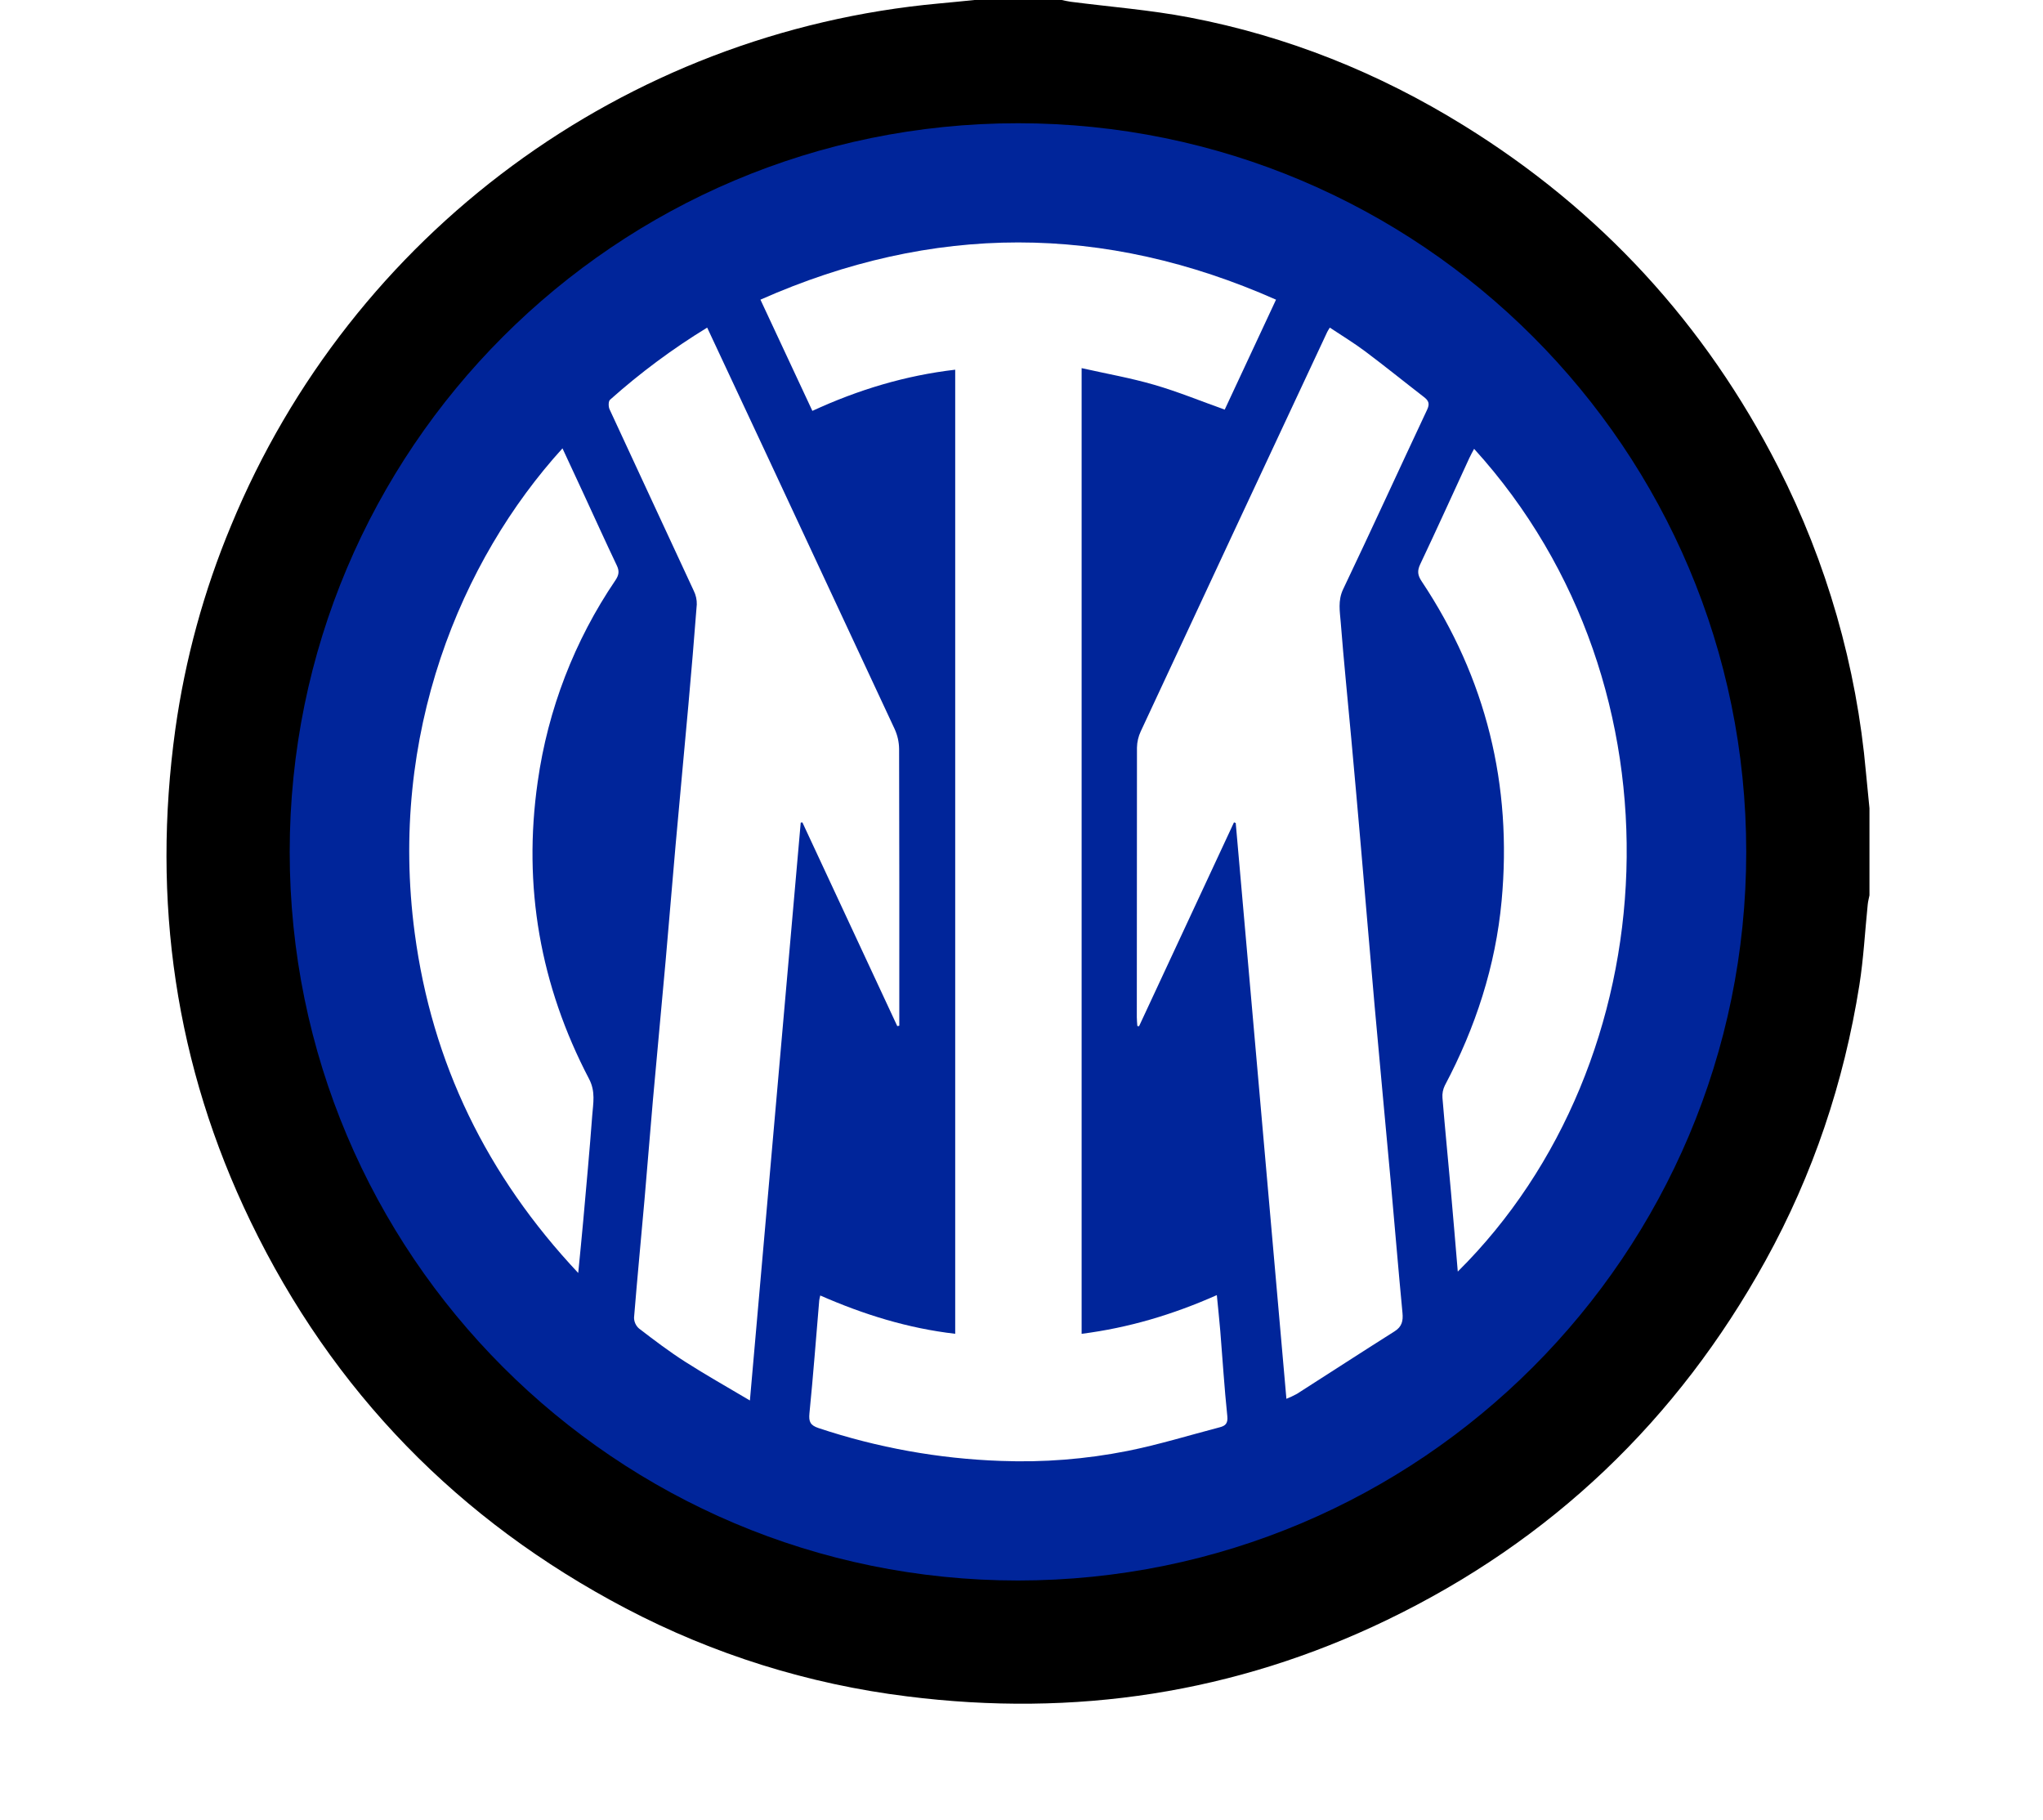
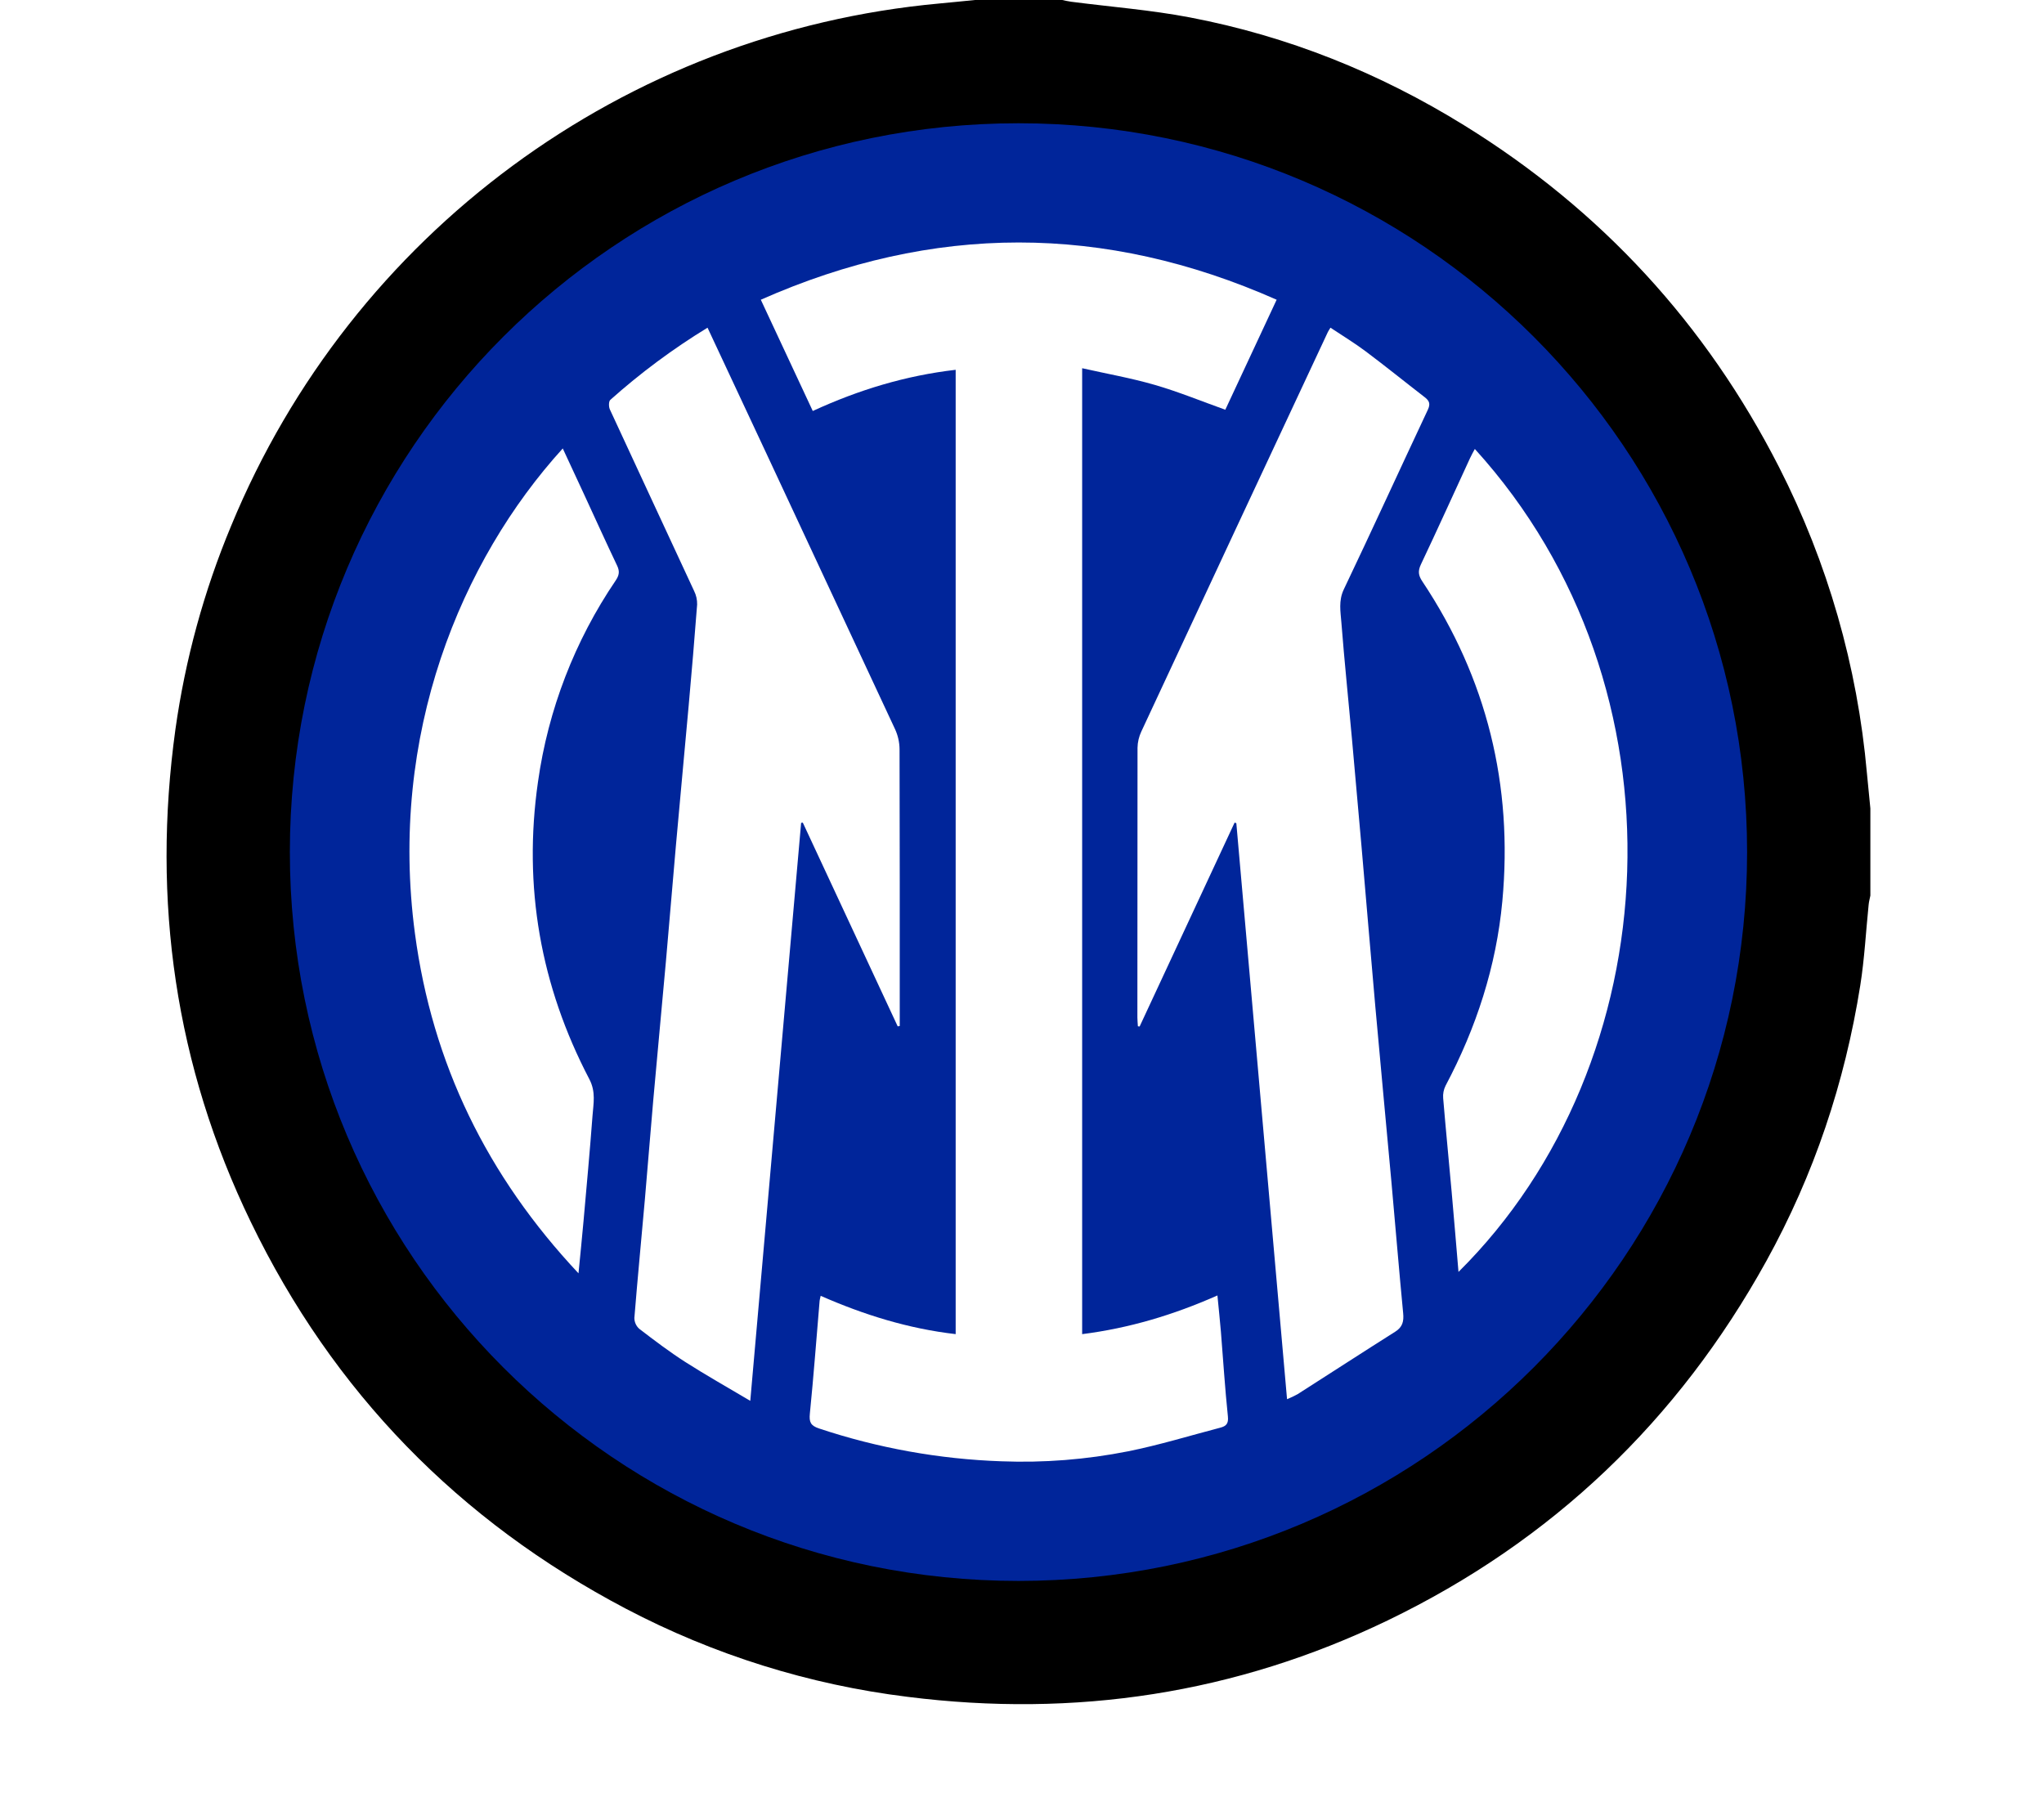
- <svg xmlns="http://www.w3.org/2000/svg" width="365px" height="325px" viewBox="0 0 365 325" version="1.1">
+ <svg xmlns="http://www.w3.org/2000/svg" width="410px" height="365px" viewBox="0 0 410 365" version="1.1">
  <g id="surface1">
-     <path style=" stroke:none;fill-rule:nonzero;fill:rgb(0%,0%,0%);fill-opacity:1;" d="M 333.996 144.395 L 333.996 159.949 C 333.891 160.488 333.742 161.02 333.688 161.559 C 333.195 166.375 332.945 171.227 332.191 176 C 329.434 193.367 323.93 209.816 315.41 225.238 C 299.645 253.758 277.121 275.254 247.809 289.402 C 220.645 302.508 191.984 306.836 162.051 303.055 C 144.484 300.887 127.457 295.562 111.789 287.332 C 81.934 271.641 59.457 248.605 44.773 218.227 C 31.297 190.352 27.086 160.91 31.328 130.262 C 33.078 117.773 36.418 105.559 41.273 93.922 C 62.82 41.699 111.555 5.758 167.789 0.617 C 169.902 0.43 172.008 0.207 174.117 0 L 189.668 0 C 190.203 0.105 190.734 0.238 191.273 0.312 C 198.352 1.227 205.508 1.777 212.488 3.113 C 229.996 6.457 246.316 13.012 261.473 22.391 C 285.898 37.492 304.641 57.848 317.699 83.453 C 326.371 100.488 331.695 119.027 333.375 138.066 C 333.57 140.172 333.785 142.285 333.996 144.395 Z M 193.227 238.289 L 193.227 65.773 C 197.68 66.785 202.016 67.531 206.195 68.746 C 210.375 69.965 214.527 71.668 218.785 73.188 L 227.953 53.539 C 197.172 39.902 166.609 39.902 135.828 53.539 C 138.984 60.301 142.039 66.832 145.109 73.402 C 153.344 69.609 161.73 67.086 170.621 66.047 L 170.621 238.289 C 162.195 237.312 154.258 234.84 146.52 231.441 C 146.418 231.891 146.348 232.121 146.328 232.32 C 145.758 239.047 145.242 245.781 144.582 252.5 C 144.438 253.988 144.727 254.629 146.211 255.129 C 156.727 258.637 167.695 260.613 178.773 261 C 186.367 261.293 193.969 260.691 201.418 259.211 C 206.965 258.102 212.402 256.422 217.883 254.992 C 218.898 254.727 219.379 254.316 219.234 252.992 C 218.707 247.957 218.398 242.898 217.984 237.855 C 217.812 235.766 217.586 233.68 217.363 231.375 C 209.484 234.879 201.605 237.219 193.227 238.289 Z M 220.445 146.922 L 220.754 147.031 C 223.758 181.254 226.773 215.48 229.797 249.898 C 230.445 249.641 231.078 249.344 231.688 249.008 C 237.508 245.289 243.305 241.523 249.145 237.828 C 250.441 237.008 250.672 235.973 250.539 234.559 C 249.797 226.719 249.145 218.871 248.434 211.027 C 247.484 200.609 246.492 190.195 245.562 179.777 C 244.719 170.309 243.941 160.84 243.117 151.371 C 242.555 144.875 241.977 138.379 241.387 131.883 C 240.758 124.992 240.031 118.109 239.504 111.215 C 239.355 109.254 238.965 107.305 239.938 105.27 C 245.008 94.613 249.918 83.875 254.941 73.191 C 255.438 72.133 255.207 71.582 254.383 70.941 C 250.863 68.238 247.41 65.426 243.852 62.762 C 241.844 61.258 239.684 59.957 237.555 58.531 C 237.316 58.926 237.184 59.109 237.09 59.309 C 225.977 83.09 214.871 106.871 203.777 130.66 C 203.352 131.57 203.121 132.559 203.098 133.562 C 203.059 149.625 203.051 165.684 203.074 181.742 C 203.074 182.266 203.133 182.785 203.168 183.305 L 203.477 183.344 C 209.137 171.199 214.793 159.062 220.445 146.922 Z M 126.324 58.531 C 120.164 62.293 114.355 66.602 108.973 71.406 C 108.664 71.68 108.668 72.641 108.883 73.117 C 113.879 83.938 118.93 94.73 123.934 105.551 C 124.305 106.297 124.488 107.129 124.465 107.965 C 124.016 113.965 123.496 119.961 122.961 125.957 C 122.219 134.309 121.426 142.648 120.68 150.98 C 120.066 157.871 119.512 164.773 118.895 171.664 C 118.156 179.953 117.363 188.234 116.629 196.535 C 116.105 202.418 115.656 208.312 115.137 214.195 C 114.516 221.258 113.828 228.316 113.262 235.379 C 113.262 236.125 113.582 236.832 114.141 237.324 C 116.816 239.375 119.516 241.426 122.355 243.246 C 126.031 245.613 129.852 247.742 133.957 250.18 C 137 215.453 140.023 181.195 143.035 146.957 L 143.34 146.906 C 148.988 159.039 154.641 171.172 160.289 183.301 L 160.648 183.23 L 160.648 181.461 C 160.648 165.566 160.648 149.672 160.617 133.777 C 160.598 132.555 160.328 131.348 159.816 130.234 C 152.195 113.824 144.543 97.426 136.859 81.039 C 133.383 73.605 129.902 66.18 126.324 58.531 Z M 100.473 80.102 C 82.297 100.094 69.344 131.238 74.074 166.73 C 77.164 189.926 86.918 210.016 103.285 227.434 C 103.621 223.988 103.918 221.051 104.184 218.109 C 104.738 211.832 105.32 205.559 105.789 199.277 C 105.949 197.105 106.41 195.031 105.223 192.766 C 96.5 176.074 93.363 158.371 96.051 139.672 C 97.863 126.762 102.617 114.438 109.941 103.656 C 110.555 102.75 110.664 102.047 110.188 101.047 C 108.18 96.836 106.262 92.59 104.305 88.348 C 103.062 85.656 101.809 82.973 100.473 80.102 Z M 260.426 227.176 C 298.117 189.805 302.086 122.832 263.344 80.184 C 263.039 80.77 262.738 81.285 262.488 81.828 C 259.574 88.156 256.703 94.508 253.703 100.805 C 253.137 101.996 253.242 102.785 253.957 103.848 C 265.496 121.172 270.16 140.285 268.242 160.934 C 267.16 172.578 263.586 183.562 258.102 193.91 C 257.766 194.598 257.617 195.363 257.672 196.129 C 258.145 201.73 258.688 207.324 259.199 212.922 C 259.625 217.559 260.004 222.191 260.426 227.176 Z M 260.426 227.176 " />
-     <path style=" stroke:none;fill-rule:nonzero;fill:rgb(0%,14.51%,60.392%);fill-opacity:1;" d="M 311.98 152.184 C 311.98 224.078 253.727 282.355 181.871 282.355 C 110.012 282.355 51.758 224.078 51.758 152.184 C 51.758 80.293 110.012 22.016 181.871 22.016 C 253.727 22.016 311.98 80.293 311.98 152.184 Z M 311.98 152.184 " />
-     <path style=" stroke:none;fill-rule:nonzero;fill:rgb(100%,100%,100%);fill-opacity:1;" d="M 193.242 238.285 C 201.621 237.215 209.504 234.871 217.398 231.371 C 217.621 233.676 217.848 235.77 218.02 237.848 C 218.43 242.895 218.742 247.957 219.27 252.992 C 219.406 254.293 218.93 254.723 217.918 254.984 C 212.434 256.418 207 258.094 201.453 259.207 C 194 260.688 186.398 261.285 178.809 260.992 C 167.727 260.605 156.762 258.629 146.242 255.125 C 144.758 254.629 144.469 253.98 144.613 252.496 C 145.289 245.777 145.789 239.043 146.363 232.316 C 146.383 232.094 146.453 231.883 146.547 231.438 C 154.293 234.84 162.227 237.309 170.656 238.281 L 170.656 66.047 C 161.766 67.082 153.379 69.605 145.137 73.402 C 142.074 66.832 139.016 60.293 135.859 53.535 C 166.637 39.902 197.191 39.902 227.973 53.535 C 224.836 60.25 221.805 66.758 218.805 73.18 C 214.547 71.66 210.449 69.973 206.215 68.746 C 201.984 67.516 197.703 66.77 193.242 65.766 Z M 193.242 238.285 " />
-     <path style=" stroke:none;fill-rule:nonzero;fill:rgb(100%,100%,100%);fill-opacity:1;" d="M 220.461 146.918 C 214.812 159.055 209.16 171.195 203.504 183.332 L 203.195 183.297 C 203.164 182.773 203.105 182.254 203.102 181.734 C 203.102 165.676 203.113 149.617 203.129 133.555 C 203.148 132.551 203.379 131.562 203.805 130.656 C 214.887 106.859 225.988 83.074 237.121 59.305 C 237.211 59.102 237.348 58.926 237.582 58.527 C 239.715 59.949 241.875 61.254 243.879 62.754 C 247.438 65.422 250.895 68.223 254.41 70.938 C 255.238 71.574 255.469 72.129 254.973 73.184 C 249.949 83.871 245.047 94.605 239.965 105.262 C 238.996 107.293 239.383 109.25 239.535 111.211 C 240.074 118.105 240.785 124.988 241.41 131.879 C 242.004 138.371 242.582 144.867 243.145 151.367 C 243.973 160.836 244.75 170.305 245.594 179.773 C 246.523 190.195 247.516 200.605 248.461 211.023 C 249.172 218.871 249.816 226.715 250.566 234.559 C 250.699 235.973 250.469 237.008 249.176 237.828 C 243.336 241.52 237.539 245.285 231.715 249.008 C 231.105 249.34 230.473 249.641 229.828 249.898 C 226.801 215.477 223.781 181.254 220.773 147.023 Z M 126.344 58.527 C 129.922 66.176 133.402 73.605 136.875 81.031 C 144.535 97.434 152.191 113.84 159.84 130.246 C 160.348 131.359 160.617 132.566 160.633 133.789 C 160.684 149.684 160.668 165.578 160.668 181.469 L 160.668 183.246 L 160.305 183.312 C 154.656 171.184 149.008 159.051 143.355 146.922 L 143.055 146.969 C 140.043 181.215 137.035 215.461 133.977 250.195 C 129.871 247.754 126.051 245.613 122.375 243.254 C 119.535 241.438 116.836 239.391 114.16 237.332 C 113.602 236.844 113.281 236.137 113.277 235.395 C 113.852 228.324 114.535 221.27 115.156 214.211 C 115.676 208.324 116.125 202.434 116.648 196.547 C 117.387 188.254 118.176 179.977 118.918 171.676 C 119.531 164.785 120.086 157.887 120.699 150.992 C 121.445 142.645 122.234 134.305 122.984 125.969 C 123.516 119.973 124.035 113.973 124.488 107.973 C 124.508 107.137 124.324 106.309 123.953 105.559 C 118.949 94.738 113.898 83.945 108.906 73.125 C 108.684 72.648 108.68 71.688 108.988 71.414 C 114.375 66.605 120.184 62.293 126.344 58.527 Z M 126.344 58.527 " />
-     <path style=" stroke:none;fill-rule:nonzero;fill:rgb(100%,100%,100%);fill-opacity:1;" d="M 100.492 80.098 C 101.828 82.973 103.082 85.652 104.32 88.34 C 106.277 92.574 108.199 96.824 110.207 101.039 C 110.68 102.035 110.574 102.73 109.961 103.648 C 102.637 114.43 97.883 126.75 96.066 139.66 C 93.383 158.363 96.516 176.066 105.242 192.75 C 106.43 195.02 105.969 197.098 105.809 199.266 C 105.34 205.547 104.758 211.82 104.199 218.098 C 103.938 221.039 103.637 223.977 103.305 227.418 C 86.945 209.996 77.184 189.922 74.094 166.711 C 69.363 131.234 82.312 100.094 100.492 80.098 Z M 260.445 227.168 C 260.02 222.188 259.645 217.551 259.227 212.922 C 258.727 207.32 258.172 201.73 257.707 196.125 C 257.648 195.363 257.797 194.598 258.137 193.91 C 263.621 183.559 267.199 172.578 268.277 160.934 C 270.191 140.281 265.527 121.168 253.988 103.844 C 253.277 102.777 253.172 101.992 253.734 100.801 C 256.719 94.504 259.59 88.156 262.508 81.828 C 262.754 81.285 263.055 80.77 263.363 80.184 C 302.105 122.828 298.141 189.801 260.445 227.168 Z M 260.445 227.168 " />
+     <path style=" stroke:none;fill-rule:nonzero;fill:rgb(0%,0%,0%);fill-opacity:1;" d="M 375.172 162.164 L 375.172 179.637 C 375.055 180.238 374.887 180.836 374.828 181.441 C 374.273 186.852 373.996 192.301 373.145 197.664 C 370.051 217.164 363.867 235.641 354.297 252.961 C 336.586 284.988 311.289 309.133 278.363 325.023 C 247.848 339.738 215.656 344.602 182.027 340.355 C 162.297 337.922 143.172 331.938 125.57 322.695 C 92.035 305.074 66.789 279.203 50.297 245.086 C 35.152 213.777 30.426 180.715 35.188 146.293 C 37.156 132.27 40.91 118.551 46.363 105.48 C 70.562 46.832 125.309 6.469 188.473 0.695 C 190.848 0.48 193.211 0.23 195.586 0 L 213.051 0 C 213.652 0.117 214.25 0.27 214.855 0.348 C 222.805 1.379 230.844 1.996 238.688 3.496 C 258.352 7.25 276.684 14.613 293.707 25.145 C 321.145 42.109 342.195 64.969 356.867 93.727 C 366.609 112.855 372.586 133.676 374.477 155.059 C 374.695 157.426 374.938 159.797 375.172 162.164 Z M 217.047 267.613 L 217.047 73.867 C 222.055 75.008 226.922 75.844 231.617 77.211 C 236.312 78.578 240.977 80.488 245.762 82.195 L 256.055 60.125 C 221.48 44.812 187.148 44.812 152.578 60.125 C 156.117 67.723 159.551 75.059 163 82.438 C 172.25 78.176 181.672 75.34 191.656 74.176 L 191.656 267.613 C 182.191 266.52 173.277 263.746 164.582 259.93 C 164.473 260.43 164.391 260.688 164.367 260.91 C 163.727 268.469 163.148 276.031 162.406 283.578 C 162.242 285.25 162.57 285.969 164.234 286.527 C 176.051 290.469 188.367 292.688 200.812 293.121 C 209.344 293.449 217.879 292.777 226.254 291.113 C 232.484 289.867 238.586 287.984 244.746 286.375 C 245.887 286.074 246.426 285.617 246.266 284.133 C 245.672 278.477 245.324 272.797 244.859 267.129 C 244.668 264.781 244.41 262.441 244.16 259.852 C 235.312 263.785 226.461 266.414 217.047 267.613 Z M 247.625 165.008 L 247.969 165.129 C 251.344 203.562 254.73 242.004 258.129 280.656 C 258.855 280.367 259.566 280.031 260.254 279.652 C 266.789 275.477 273.301 271.25 279.863 267.098 C 281.316 266.18 281.574 265.016 281.426 263.426 C 280.594 254.621 279.863 245.809 279.062 237 C 277.996 225.301 276.883 213.602 275.836 201.902 C 274.887 191.27 274.016 180.633 273.094 170 C 272.461 162.703 271.809 155.406 271.145 148.113 C 270.438 140.379 269.625 132.645 269.035 124.902 C 268.863 122.699 268.426 120.512 269.52 118.227 C 275.215 106.258 280.73 94.195 286.375 82.199 C 286.934 81.012 286.668 80.391 285.742 79.672 C 281.789 76.637 277.91 73.48 273.918 70.488 C 271.66 68.797 269.234 67.336 266.844 65.734 C 266.574 66.18 266.426 66.387 266.32 66.609 C 253.836 93.316 241.363 120.027 228.898 146.742 C 228.422 147.766 228.164 148.875 228.141 150 C 228.094 168.039 228.086 186.074 228.113 204.113 C 228.113 204.695 228.176 205.281 228.215 205.867 L 228.562 205.91 C 234.922 192.273 241.273 178.637 247.625 165.008 Z M 141.898 65.734 C 134.98 69.957 128.457 74.797 122.406 80.195 C 122.062 80.5 122.066 81.582 122.309 82.117 C 127.922 94.27 133.594 106.391 139.211 118.539 C 139.629 119.383 139.836 120.312 139.812 121.254 C 139.305 127.992 138.723 134.727 138.121 141.461 C 137.285 150.836 136.395 160.207 135.559 169.562 C 134.867 177.305 134.246 185.051 133.555 192.789 C 132.723 202.102 131.836 211.398 131.008 220.723 C 130.418 227.332 129.914 233.953 129.332 240.559 C 128.633 248.488 127.863 256.414 127.227 264.348 C 127.227 265.184 127.586 265.98 128.211 266.531 C 131.219 268.836 134.25 271.141 137.438 273.184 C 141.57 275.84 145.859 278.234 150.473 280.973 C 153.891 241.969 157.289 203.496 160.672 165.043 L 161.012 164.988 C 167.359 178.613 173.703 192.238 180.051 205.863 L 180.457 205.781 L 180.457 203.793 C 180.457 185.945 180.457 168.094 180.418 150.246 C 180.398 148.871 180.094 147.516 179.523 146.266 C 170.957 127.836 162.363 109.418 153.73 91.016 C 149.828 82.668 145.918 74.324 141.898 65.734 Z M 112.859 89.957 C 92.441 112.414 77.895 147.391 83.207 187.25 C 86.676 213.305 97.633 235.863 116.016 255.426 C 116.398 251.555 116.73 248.258 117.027 244.953 C 117.648 237.906 118.309 230.859 118.832 223.805 C 119.012 221.367 119.527 219.035 118.195 216.488 C 108.398 197.742 104.875 177.863 107.891 156.863 C 109.93 142.363 115.27 128.523 123.496 116.414 C 124.184 115.395 124.305 114.605 123.77 113.48 C 121.52 108.754 119.363 103.988 117.164 99.223 C 115.766 96.199 114.363 93.188 112.859 89.957 Z M 292.531 255.137 C 334.875 213.168 339.332 137.949 295.812 90.055 C 295.469 90.711 295.133 91.293 294.852 91.898 C 291.574 99.008 288.352 106.141 284.98 113.211 C 284.348 114.551 284.465 115.434 285.266 116.629 C 298.227 136.086 303.465 157.551 301.312 180.742 C 300.098 193.816 296.082 206.156 289.922 217.777 C 289.543 218.551 289.375 219.41 289.441 220.27 C 289.969 226.559 290.582 232.844 291.152 239.129 C 291.633 244.336 292.059 249.539 292.531 255.137 Z M 292.531 255.137 " />
+     <path style=" stroke:none;fill-rule:nonzero;fill:rgb(0%,14.51%,60.392%);fill-opacity:1;" d="M 350.445 170.914 C 350.445 251.656 285.008 317.109 204.293 317.109 C 123.574 317.109 58.141 251.656 58.141 170.914 C 58.141 90.176 123.574 24.723 204.293 24.723 C 285.008 24.723 350.445 90.176 350.445 170.914 Z M 350.445 170.914 " />
+     <path style=" stroke:none;fill-rule:nonzero;fill:rgb(100%,100%,100%);fill-opacity:1;" d="M 217.066 267.609 C 226.48 266.41 235.332 263.777 244.199 259.848 C 244.449 262.434 244.703 264.785 244.898 267.121 C 245.359 272.793 245.711 278.473 246.301 284.129 C 246.453 285.59 245.922 286.07 244.785 286.367 C 238.625 287.98 232.52 289.859 226.289 291.109 C 217.918 292.77 209.379 293.445 200.852 293.113 C 188.406 292.68 176.09 290.461 164.273 286.523 C 162.602 285.965 162.281 285.242 162.445 283.574 C 163.203 276.027 163.766 268.461 164.406 260.906 C 164.43 260.66 164.508 260.422 164.617 259.922 C 173.312 263.742 182.23 266.516 191.695 267.605 L 191.695 74.176 C 181.707 75.336 172.289 78.172 163.031 82.438 C 159.59 75.059 156.156 67.715 152.609 60.121 C 187.18 44.812 221.504 44.812 256.078 60.121 C 252.555 67.664 249.148 74.977 245.781 82.188 C 241 80.48 236.395 78.582 231.641 77.207 C 226.887 75.828 222.074 74.988 217.066 73.859 Z M 217.066 267.609 " />
+     <path style=" stroke:none;fill-rule:nonzero;fill:rgb(100%,100%,100%);fill-opacity:1;" d="M 247.645 165 C 241.293 178.633 234.945 192.266 228.594 205.898 L 228.246 205.855 C 228.211 205.27 228.148 204.688 228.145 204.102 C 228.145 186.066 228.152 168.031 228.172 149.992 C 228.191 148.867 228.453 147.754 228.934 146.734 C 241.379 120.012 253.852 93.301 266.352 66.602 C 266.457 66.379 266.609 66.176 266.875 65.73 C 269.27 67.328 271.695 68.793 273.945 70.48 C 277.945 73.477 281.824 76.621 285.777 79.672 C 286.703 80.383 286.965 81.008 286.406 82.191 C 280.766 94.191 275.258 106.25 269.551 118.219 C 268.461 120.496 268.898 122.695 269.066 124.898 C 269.672 132.641 270.473 140.371 271.176 148.109 C 271.84 155.402 272.488 162.699 273.121 169.996 C 274.051 180.629 274.922 191.266 275.871 201.898 C 276.914 213.602 278.031 225.297 279.094 236.996 C 279.891 245.809 280.613 254.617 281.457 263.426 C 281.609 265.012 281.348 266.18 279.895 267.098 C 273.336 271.246 266.824 275.473 260.281 279.652 C 259.598 280.027 258.891 280.363 258.164 280.656 C 254.762 241.996 251.371 203.562 247.992 165.121 Z M 141.922 65.73 C 145.941 74.32 149.852 82.664 153.75 91.008 C 162.355 109.426 170.953 127.848 179.543 146.277 C 180.117 147.523 180.422 148.883 180.438 150.254 C 180.492 168.105 180.477 185.953 180.477 203.805 L 180.477 205.797 L 180.07 205.875 C 173.727 192.25 167.379 178.625 161.031 165.004 L 160.695 165.055 C 157.312 203.52 153.93 241.98 150.496 280.988 C 145.883 278.246 141.594 275.84 137.461 273.195 C 134.273 271.152 131.242 268.852 128.234 266.543 C 127.609 265.992 127.25 265.199 127.246 264.363 C 127.887 256.426 128.656 248.504 129.355 240.574 C 129.938 233.961 130.441 227.348 131.031 220.734 C 131.855 211.422 132.746 202.125 133.578 192.805 C 134.27 185.066 134.891 177.32 135.582 169.574 C 136.418 160.203 137.305 150.832 138.145 141.473 C 138.746 134.738 139.328 128 139.836 121.258 C 139.859 120.32 139.652 119.391 139.234 118.551 C 133.613 106.398 127.938 94.277 122.332 82.125 C 122.086 81.59 122.082 80.508 122.426 80.203 C 128.477 74.801 135 69.957 141.922 65.73 Z M 141.922 65.73 " />
+     <path style=" stroke:none;fill-rule:nonzero;fill:rgb(100%,100%,100%);fill-opacity:1;" d="M 112.883 89.953 C 114.383 93.184 115.789 96.195 117.184 99.215 C 119.383 103.969 121.539 108.742 123.793 113.473 C 124.324 114.594 124.207 115.371 123.52 116.406 C 115.289 128.516 109.949 142.352 107.91 156.848 C 104.898 177.855 108.418 197.734 118.219 216.473 C 119.551 219.023 119.031 221.355 118.852 223.789 C 118.324 230.844 117.672 237.891 117.047 244.938 C 116.754 248.242 116.414 251.543 116.039 255.41 C 97.664 235.844 86.699 213.297 83.23 187.23 C 77.918 147.383 92.461 112.414 112.883 89.953 Z M 292.555 255.129 C 292.078 249.535 291.656 244.328 291.188 239.129 C 290.625 232.84 290.004 226.559 289.48 220.266 C 289.41 219.406 289.578 218.547 289.961 217.777 C 296.125 206.152 300.141 193.816 301.352 180.742 C 303.504 157.547 298.266 136.082 285.305 116.625 C 284.5 115.426 284.383 114.547 285.02 113.207 C 288.371 106.137 291.594 99.004 294.871 91.898 C 295.148 91.293 295.484 90.711 295.832 90.055 C 339.352 137.941 334.895 213.164 292.555 255.129 Z M 292.555 255.129 " />
  </g>
</svg>
